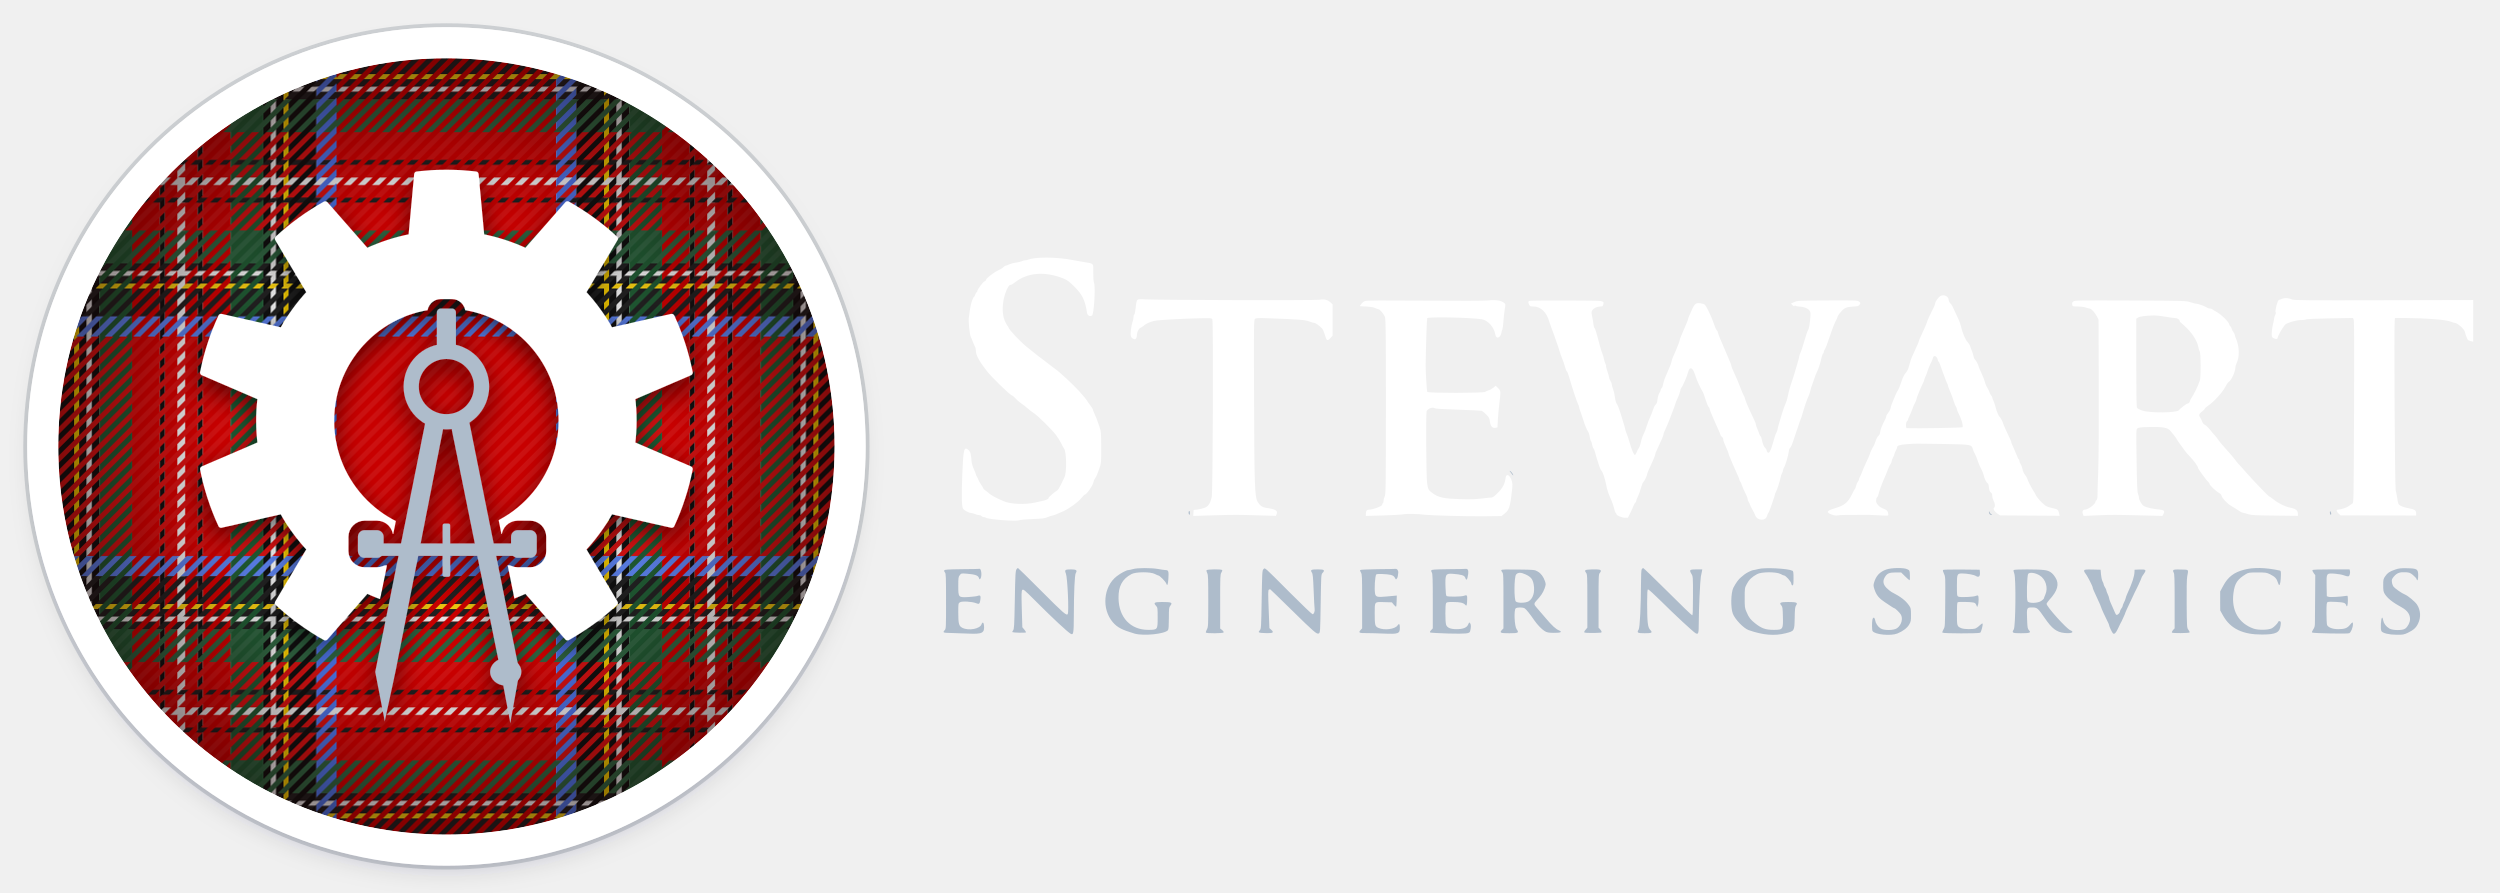
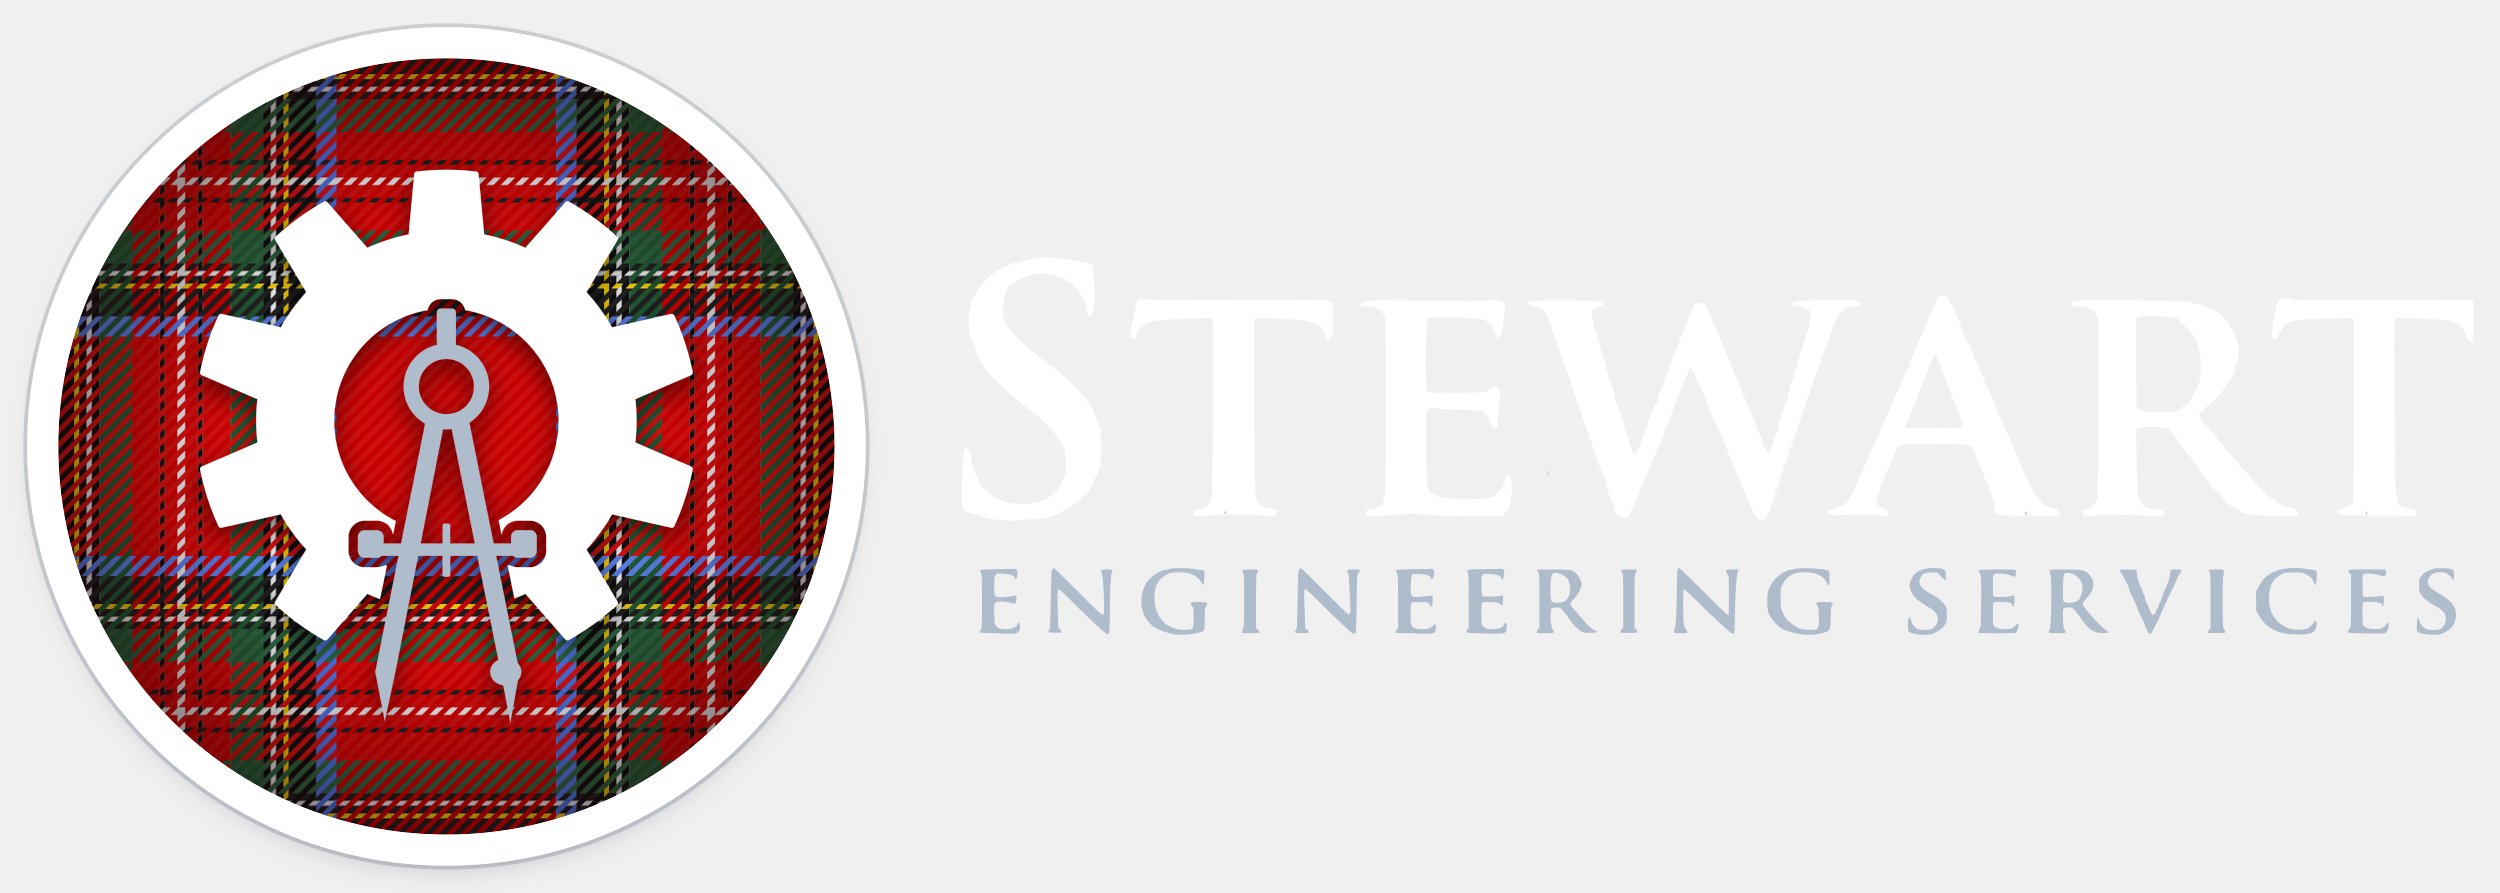
<svg xmlns="http://www.w3.org/2000/svg" viewBox="0 0 1288 460" width="1288" height="460">
  <defs>
    <pattern id="bd-tt-f" patternUnits="userSpaceOnUse" width="210" height="210" patternTransform="translate(173.4 173.4) scale(1.3)">
      <defs>
        <pattern id="bd-twill" width="4" height="4" patternUnits="userSpaceOnUse" patternTransform="rotate(45)">
          <rect width="2" height="4" fill="#fff" />
        </pattern>
        <mask id="bd-weft">
          <rect width="210" height="210" fill="url(#bd-twill)" />
        </mask>
      </defs>
      <g>
        <rect x="0" width="87" height="210" fill="#C80000" />
        <rect x="87" width="8" height="210" fill="#4A6FDB" />
        <rect x="95" width="11" height="210" fill="#101010" />
        <rect x="106" width="2" height="210" fill="#E8C000" />
        <rect x="108" width="3" height="210" fill="#101010" />
        <rect x="111" width="2" height="210" fill="#E0E0E0" />
        <rect x="113" width="3" height="210" fill="#101010" />
        <rect x="116" width="13" height="210" fill="#1E5631" />
        <rect x="129" width="11" height="210" fill="#C80000" />
        <rect x="140" width="2" height="210" fill="#101010" />
        <rect x="142" width="5" height="210" fill="#C80000" />
        <rect x="147" width="3" height="210" fill="#E0E0E0" />
        <rect x="150" width="5" height="210" fill="#C80000" />
        <rect x="155" width="2" height="210" fill="#101010" />
        <rect x="157" width="11" height="210" fill="#C80000" />
        <rect x="168" width="13" height="210" fill="#1E5631" />
        <rect x="181" width="3" height="210" fill="#101010" />
        <rect x="184" width="2" height="210" fill="#E0E0E0" />
        <rect x="186" width="3" height="210" fill="#101010" />
        <rect x="189" width="2" height="210" fill="#E8C000" />
        <rect x="191" width="11" height="210" fill="#101010" />
        <rect x="202" width="8" height="210" fill="#4A6FDB" />
      </g>
      <g mask="url(#bd-weft)" opacity="1">
        <g style="filter:none">
          <rect y="0" height="87" width="210" fill="#C80000" />
          <rect y="87" height="8" width="210" fill="#4A6FDB" />
          <rect y="95" height="11" width="210" fill="#101010" />
          <rect y="106" height="2" width="210" fill="#E8C000" />
          <rect y="108" height="3" width="210" fill="#101010" />
          <rect y="111" height="2" width="210" fill="#E0E0E0" />
          <rect y="113" height="3" width="210" fill="#101010" />
          <rect y="116" height="13" width="210" fill="#1E5631" />
          <rect y="129" height="11" width="210" fill="#C80000" />
          <rect y="140" height="2" width="210" fill="#101010" />
          <rect y="142" height="5" width="210" fill="#C80000" />
          <rect y="147" height="3" width="210" fill="#E0E0E0" />
          <rect y="150" height="5" width="210" fill="#C80000" />
          <rect y="155" height="2" width="210" fill="#101010" />
          <rect y="157" height="11" width="210" fill="#C80000" />
          <rect y="168" height="13" width="210" fill="#1E5631" />
          <rect y="181" height="3" width="210" fill="#101010" />
          <rect y="184" height="2" width="210" fill="#E0E0E0" />
          <rect y="186" height="3" width="210" fill="#101010" />
          <rect y="189" height="2" width="210" fill="#E8C000" />
          <rect y="191" height="11" width="210" fill="#101010" />
          <rect y="202" height="8" width="210" fill="#4A6FDB" />
        </g>
      </g>
      <rect width="210" height="210" fill="url(#bd-twill)" opacity=".07" />
    </pattern>
    <radialGradient id="bd-vig-f">
      <stop offset="58%" stop-color="#140000" stop-opacity="0" />
      <stop offset="100%" stop-color="#140000" stop-opacity=".4" />
    </radialGradient>
    <filter id="bd-sh-f" x="-25%" y="-25%" width="150%" height="150%">
      <feGaussianBlur in="SourceAlpha" stdDeviation="7" />
      <feOffset dy="5" result="b" />
      <feFlood flood-color="#000" flood-opacity=".55" />
      <feComposite in2="b" operator="in" />
      <feMerge>
        <feMergeNode />
        <feMergeNode in="SourceGraphic" />
      </feMerge>
    </filter>
    <filter id="bd-out-f" x="-20%" y="-20%" width="140%" height="140%">
      <feGaussianBlur in="SourceAlpha" stdDeviation="8" />
      <feOffset dy="6" result="b" />
      <feFlood flood-color="#0E2338" flood-opacity=".28" />
      <feComposite in2="b" operator="in" />
      <feMerge>
        <feMergeNode />
        <feMergeNode in="SourceGraphic" />
      </feMerge>
    </filter>
  </defs>
  <g filter="url(#bd-out-f)">
    <circle cx="230" cy="230" r="208.0" fill="#fff" />
  </g>
  <circle cx="230" cy="230" r="217" fill="none" stroke="#0E2338" stroke-opacity=".16" stroke-width="2" />
  <circle cx="230" cy="230" r="200" fill="url(#bd-tt-f)" />
  <circle cx="230" cy="230" r="200" fill="url(#bd-vig-f)" />
  <circle cx="230" cy="230" r="208.0" fill="none" stroke="#fff" stroke-width="16" />
  <g filter="url(#bd-sh-f)" transform="translate(101.6 89.4) scale(.98)">
    <defs>
      <mask id="ko-mr" maskUnits="userSpaceOnUse" x="-20" y="-20" width="320" height="340">
        <rect x="-20" y="-20" width="320" height="340" fill="#fff" />
        <g fill="#000" stroke="#000" stroke-width="10" stroke-linejoin="round">
          <rect x="126" y="71" width="10" height="24" rx="2" />
          <circle cx="131" cy="112" r="18.5" fill="none" stroke="#000" stroke-width="8" />
          <path d="M120.5 128H130.5L104.2 262 98.6 288 93.6 262Z" />
          <path d="M132.5 128H142.5L169.4 262 164.6 289 159.6 262Z" />
          <ellipse cx="162.2" cy="262" rx="8.2" ry="7.2" />
          <rect x="88" y="194.5" width="87" height="6.5" rx="1" />
          <rect x="84.5" y="187.5" width="13.5" height="14.5" rx="3.5" />
          <rect x="165" y="187.5" width="13.5" height="14.5" rx="3.5" />
          <rect x="129" y="184" width="4" height="28" rx="1" />
          <path d="M118 150H145L178 300H84Z" />
        </g>
      </mask>
    </defs>
    <path mask="url(#ko-mr)" fill="#FFFFFF" stroke="#FFFFFF" stroke-width="3" stroke-linejoin="round" fill-rule="evenodd" d="M149.46 33.24L146.45 0.42A130.5 130.5 0 0 0 115.55 0.42L112.54 33.24A98.5 98.5 0 0 0 89.06 40.87L89.06 40.87L67.33 16.08A130.5 130.5 0 0 0 42.33 34.25L59.20 62.57A98.5 98.5 0 0 0 44.68 82.55L44.68 82.55L12.54 75.26A130.5 130.5 0 0 0 2.99 104.65L33.28 117.65A98.5 98.5 0 0 0 33.28 142.35L33.28 142.35L2.99 155.35A130.5 130.5 0 0 0 12.54 184.74L44.68 177.45A98.5 98.5 0 0 0 59.20 197.43L59.20 197.43L42.33 225.75A130.5 130.5 0 0 0 67.33 243.92L89.06 219.13A98.5 98.5 0 0 0 112.54 226.76L112.54 226.76L115.55 259.58A130.5 130.5 0 0 0 146.45 259.58L149.46 226.76A98.5 98.5 0 0 0 172.94 219.13L172.94 219.13L194.67 243.92A130.5 130.5 0 0 0 219.67 225.75L202.80 197.43A98.5 98.5 0 0 0 217.32 177.45L217.32 177.45L249.46 184.74A130.5 130.5 0 0 0 259.01 155.35L228.72 142.35A98.5 98.5 0 0 0 228.72 117.65L228.72 117.65L259.01 104.65A130.5 130.5 0 0 0 249.46 75.26L217.32 82.55A98.5 98.5 0 0 0 202.80 62.57L202.80 62.57L219.67 34.25A130.5 130.5 0 0 0 194.67 16.08L172.94 40.87A98.5 98.5 0 0 0 149.46 33.24ZM191.50 130.00A60.5 60.5 0 1 0 70.50 130.00A60.5 60.5 0 1 0 191.50 130.00Z" />
    <g fill="#AEBCCB">
      <rect x="126" y="71" width="10" height="24" rx="2" />
      <circle cx="131" cy="112" r="18.5" fill="none" stroke="#AEBCCB" stroke-width="8" />
      <path d="M120.5 128H130.5L104.2 262 98.6 288 93.6 262Z" />
      <path d="M132.5 128H142.5L169.4 262 164.6 289 159.6 262Z" />
      <ellipse cx="162.2" cy="262" rx="8.2" ry="7.2" />
      <rect x="88" y="194.5" width="87" height="6.5" rx="1" />
      <rect x="84.5" y="187.5" width="13.5" height="14.5" rx="3.5" />
      <rect x="165" y="187.5" width="13.5" height="14.5" rx="3.5" />
      <rect x="129" y="184" width="4" height="28" rx="1" />
    </g>
  </g>
  <g transform="translate(486 132.7) scale(1.4) translate(-297 -74)">
    <g transform="translate(280 0) scale(.25)">
      <g transform="translate(0 1160) scale(.1 -.1)">
        <path fill="#FFFFFF" d="M2020 8630 c-30 -4 -68 -12 -83 -18 -16 -7 -39 -12 -51 -12 -13 0 -36 -6 -52 -14 -16 -8 -56 -17 -89 -21 -33 -4 -77 -16 -97 -26 -20 -10 -43 -19 -51 -19 -8 0 -22 -10 -33 -21 -10 -12 -43 -32 -72 -45 -63 -28 -182 -119 -182 -140 0 -8 -11 -19 -24 -25 -26 -12 -106 -120 -106 -144 0 -8 -4 -15 -9 -15 -5 0 -15 -16 -21 -35 -6 -19 -15 -35 -20 -35 -4 0 -17 -26 -28 -57 -18 -52 -28 -103 -47 -252 -7 -56 13 -249 30 -281 7 -14 21 -45 30 -70 9 -25 23 -57 31 -72 8 -14 14 -44 14 -66 0 -59 49 -149 159 -290 67 -87 324 -338 364 -357 20 -9 47 -32 61 -50 14 -18 49 -48 78 -68 29 -19 70 -51 92 -71 21 -20 63 -52 92 -71 64 -41 271 -245 335 -330 25 -33 58 -87 74 -120 16 -33 35 -67 41 -75 38 -47 43 -351 7 -425 -11 -22 -35 -72 -54 -111 -19 -39 -41 -75 -50 -80 -39 -22 -129 -100 -129 -111 0 -16 -30 -31 -82 -43 -24 -5 -74 -16 -113 -25 -152 -35 -367 -26 -470 20 -129 56 -198 95 -230 130 -5 5 -22 18 -37 28 -16 10 -28 22 -28 27 0 6 -15 32 -34 58 -18 27 -37 59 -41 73 -4 13 -14 33 -21 44 -8 11 -14 25 -14 32 0 7 -14 42 -30 77 -17 36 -32 86 -34 113 -7 107 -18 147 -45 170 -67 57 -77 17 -92 -363 -12 -324 -9 -469 12 -502 14 -23 90 -62 120 -62 11 0 36 -7 57 -16 20 -9 46 -16 58 -15 11 1 27 -5 34 -13 7 -9 22 -16 34 -16 12 0 26 -4 32 -9 27 -25 451 -58 489 -38 11 6 99 14 196 18 147 5 183 10 223 28 27 11 55 21 63 21 15 0 88 28 168 65 86 39 221 137 265 193 23 28 46 52 51 52 26 0 116 126 128 181 5 22 15 48 23 57 19 23 32 54 65 147 27 79 28 83 27 310 -1 213 -2 236 -24 300 -28 87 -56 158 -81 210 -10 22 -19 45 -19 52 0 6 -18 34 -40 62 -22 28 -40 53 -40 57 0 7 -67 90 -120 147 -94 103 -297 291 -350 325 -14 9 -41 30 -62 47 -20 16 -73 57 -117 90 -45 33 -104 78 -130 100 -27 22 -72 58 -100 80 -100 78 -281 269 -281 296 0 4 -6 14 -14 22 -8 8 -27 43 -42 78 -42 100 -40 256 6 394 33 97 57 135 87 135 8 0 33 15 56 34 183 146 445 168 717 57 52 -21 83 -44 156 -116 120 -118 162 -203 189 -387 6 -41 42 -61 74 -41 28 18 53 412 30 479 -9 25 -13 79 -12 157 2 138 14 126 -142 152 -55 9 -134 23 -175 31 -165 32 -401 43 -550 24z M15359 8075 c-30 -16 -79 -84 -79 -109 0 -9 -9 -34 -19 -54 -42 -80 -101 -209 -101 -220 0 -6 -18 -51 -40 -99 -75 -162 -80 -173 -80 -184 0 -6 -18 -50 -41 -97 -64 -139 -75 -164 -88 -212 -7 -25 -18 -63 -24 -85 -6 -22 -24 -54 -40 -72 -16 -17 -37 -55 -48 -85 -41 -119 -55 -154 -71 -178 -9 -14 -23 -41 -31 -60 -55 -128 -66 -159 -73 -194 -3 -21 -20 -53 -35 -71 -16 -18 -29 -40 -29 -50 0 -9 -6 -29 -14 -43 -43 -81 -76 -162 -76 -190 0 -17 -8 -39 -19 -49 -23 -22 -36 -47 -57 -109 -9 -27 -19 -51 -23 -54 -9 -8 -51 -96 -51 -108 0 -6 -24 -62 -54 -124 -29 -62 -59 -131 -66 -153 -7 -22 -19 -49 -26 -60 -8 -11 -14 -27 -14 -36 0 -9 -9 -27 -19 -41 -11 -13 -22 -41 -26 -61 -4 -21 -11 -40 -16 -42 -4 -3 -26 -43 -48 -88 -55 -113 -112 -158 -246 -197 -124 -36 -136 -61 -46 -94 35 -12 63 -16 89 -11 20 3 53 6 72 6 19 0 107 0 195 1 181 3 195 2 358 -7 114 -7 117 -7 117 13 0 41 -21 69 -64 83 -65 22 -116 73 -116 119 0 21 6 43 14 49 8 7 18 27 21 44 8 39 50 156 77 217 19 41 40 91 72 175 6 17 19 41 29 55 9 13 17 32 17 42 0 10 9 35 20 55 11 21 20 43 20 50 0 7 9 30 20 50 11 21 20 43 20 49 0 27 36 39 139 47 138 10 109 10 541 3 418 -7 414 -7 435 -77 6 -19 17 -45 25 -59 16 -28 35 -74 56 -139 8 -25 27 -67 43 -95 15 -28 31 -68 35 -89 9 -47 42 -113 60 -120 8 -3 15 -28 18 -62 4 -43 10 -59 26 -71 16 -11 22 -26 22 -50 0 -19 9 -52 20 -74 23 -45 26 -84 7 -102 -19 -17 5 -57 52 -89 l36 -24 438 -3 439 -3 -7 33 c-13 58 -20 64 -103 81 -46 10 -89 26 -103 38 -13 12 -35 31 -49 43 -30 27 -90 102 -90 113 0 5 -15 31 -33 58 -35 54 -82 147 -92 182 -3 12 -19 37 -34 57 -16 20 -31 54 -35 79 -4 23 -15 56 -26 72 -11 17 -20 40 -20 53 0 12 -4 22 -9 22 -5 0 -15 17 -21 38 -7 20 -30 74 -51 120 -22 45 -39 87 -39 94 0 11 -6 25 -79 180 -23 48 -41 92 -41 97 0 14 -40 90 -50 96 -15 9 -49 89 -60 140 -6 28 -20 69 -30 92 -11 24 -20 48 -20 54 0 6 -9 22 -20 36 -11 14 -20 32 -20 39 0 8 -13 35 -29 62 -17 26 -35 68 -40 94 -6 26 -29 84 -51 130 -22 46 -40 88 -40 95 0 18 -39 89 -55 103 -8 7 -17 28 -21 49 -3 20 -14 54 -23 76 -10 22 -21 52 -25 68 -3 15 -22 44 -40 65 -34 37 -76 139 -97 232 -5 25 -21 70 -35 100 -14 30 -34 73 -44 95 -42 95 -56 121 -77 142 -13 12 -23 32 -23 45 -1 55 -70 91 -121 63z m-55 -907 c9 -12 16 -30 16 -40 0 -10 4 -18 8 -18 4 0 14 -17 21 -37 7 -21 21 -62 32 -90 11 -29 29 -79 41 -110 11 -32 27 -70 34 -85 8 -14 14 -31 14 -38 0 -6 9 -30 19 -53 20 -43 54 -136 73 -197 5 -19 17 -44 24 -55 8 -11 14 -27 14 -37 0 -10 13 -41 28 -70 40 -76 67 -173 54 -195 -6 -9 -671 -20 -819 -14 -19 1 -17 85 2 101 8 7 15 18 15 24 0 6 7 25 16 41 9 17 29 65 45 107 15 43 35 88 43 100 7 13 17 37 21 53 3 17 12 44 19 60 7 17 23 55 35 85 13 30 31 72 42 92 10 20 19 43 19 50 1 7 9 31 20 53 11 22 19 45 20 50 0 14 59 156 69 169 5 6 12 26 16 44 8 38 36 43 59 10z M20390 8035 c-19 -8 -42 -17 -52 -20 -20 -8 -60 -164 -46 -181 5 -7 2 -23 -7 -40 -8 -16 -15 -37 -15 -46 0 -9 -6 -43 -14 -75 -23 -93 -29 -185 -14 -205 18 -24 78 -36 78 -15 0 27 65 145 110 198 23 28 163 69 234 69 34 0 66 4 72 9 5 6 158 13 352 16 l342 6 11 -28 c7 -19 9 -421 5 -1298 -6 -1462 -4 -1394 -30 -1409 -10 -6 -31 -21 -45 -32 -28 -23 -119 -54 -158 -54 -32 0 -30 -26 5 -58 l29 -27 556 -1 557 -1 0 33 c0 43 -24 59 -115 75 -38 6 -88 22 -110 34 -40 23 -40 24 -52 106 -7 46 -18 102 -24 124 -13 42 -26 2465 -14 2512 l5 23 179 0 c284 -2 579 -26 643 -54 21 -9 44 -16 52 -16 39 0 143 -89 152 -130 7 -33 32 -101 43 -118 4 -7 24 -17 45 -22 l36 -8 0 307 0 306 -1319 -3 c-1131 -3 -1323 -1 -1348 11 -44 22 -104 27 -143 12z M3538 8018 c-11 -9 -19 -41 -26 -113 -5 -56 -15 -101 -21 -103 -6 -2 -11 -19 -11 -38 0 -18 -7 -51 -15 -71 -8 -21 -19 -74 -24 -118 -11 -88 -1 -119 47 -136 25 -9 42 18 42 68 0 36 29 91 52 99 10 3 34 19 52 34 41 36 123 68 195 75 111 11 420 27 608 31 186 4 192 4 203 -16 16 -30 8 -2545 -9 -2615 -22 -96 -50 -138 -106 -159 -27 -10 -75 -21 -105 -25 l-55 -6 -3 -44 -3 -44 298 9 c335 9 335 9 673 -1 l245 -7 12 28 c21 47 -22 72 -151 89 -59 8 -98 35 -130 90 -42 71 -48 251 -52 1522 -4 1079 -3 1152 13 1169 16 15 35 16 213 10 440 -16 535 -24 589 -47 24 -10 54 -19 66 -19 22 0 78 -39 120 -84 12 -13 30 -54 40 -90 25 -91 38 -100 81 -53 l34 37 0 231 0 231 -29 27 c-43 40 -96 53 -165 40 -59 -11 -2393 -5 -2571 6 -66 5 -94 3 -107 -7z M8700 8009 c-45 -6 -420 -7 -926 -3 -622 5 -861 3 -885 -5 -19 -6 -44 -26 -57 -44 l-22 -32 97 -6 c63 -3 110 -11 130 -22 18 -9 38 -17 46 -17 22 0 83 -72 98 -116 12 -32 14 -261 14 -1324 -1 -1195 -2 -1287 -18 -1317 -9 -18 -17 -45 -17 -62 0 -16 -4 -33 -10 -36 -5 -3 -10 -14 -10 -24 0 -20 -134 -71 -187 -71 -38 0 -53 -16 -53 -58 l0 -35 258 7 c141 4 276 12 298 18 39 9 223 5 304 -7 78 -11 632 -26 875 -23 l261 3 50 40 c63 50 78 96 104 327 10 95 10 113 -5 158 -28 84 -79 106 -88 38 -10 -86 -43 -150 -114 -221 -45 -45 -75 -68 -92 -69 -14 0 -37 -3 -51 -4 -171 -22 -237 -25 -410 -20 -240 7 -321 24 -404 85 -68 50 -71 56 -85 156 -13 91 -19 1016 -7 1053 11 34 85 65 112 47 16 -11 102 -16 352 -24 181 -6 338 -14 348 -17 11 -4 40 -28 66 -54 40 -41 47 -53 53 -102 9 -70 38 -103 83 -94 l29 7 6 117 c4 64 14 171 22 237 22 175 21 185 -19 224 l-35 34 -39 -32 c-22 -17 -54 -34 -71 -37 -17 -4 -36 -13 -42 -20 -16 -20 -843 -21 -856 -1 -7 11 -24 305 -23 397 4 302 17 678 23 688 15 22 640 10 803 -16 91 -15 182 -117 199 -224 12 -75 76 -54 91 30 4 20 10 42 14 47 4 6 11 60 15 120 4 61 13 141 20 179 12 67 12 70 -9 88 -44 37 -128 50 -236 37z M9313 8003 c-26 -5 -28 -18 -10 -56 11 -24 18 -27 61 -27 109 0 198 -84 236 -225 5 -16 20 -59 33 -95 25 -64 32 -85 67 -185 9 -27 22 -66 30 -85 7 -19 18 -55 25 -80 7 -25 19 -61 28 -80 21 -50 37 -97 53 -155 8 -27 19 -51 24 -53 5 -2 19 -36 30 -75 42 -148 113 -363 131 -399 10 -20 19 -44 19 -53 0 -9 8 -37 19 -63 10 -26 28 -81 41 -122 22 -75 55 -152 76 -180 6 -8 14 -37 18 -64 3 -27 11 -55 17 -63 7 -7 16 -34 20 -60 5 -26 14 -50 20 -53 5 -4 16 -31 24 -61 13 -50 20 -76 62 -204 9 -27 22 -54 29 -60 18 -14 53 -116 69 -200 16 -86 38 -150 77 -234 16 -35 35 -89 41 -120 6 -31 17 -62 24 -69 7 -7 13 -17 13 -22 0 -17 82 -50 124 -50 l43 0 41 83 c22 45 43 92 46 104 4 11 13 27 21 33 8 7 15 20 15 29 0 9 7 30 16 46 20 39 41 97 60 165 8 30 21 60 28 65 15 11 56 97 56 116 0 6 9 33 21 58 12 25 29 64 39 86 10 22 27 61 39 88 11 26 21 54 21 63 0 8 8 32 19 52 17 35 26 54 80 175 11 26 21 54 21 62 0 13 13 44 61 150 10 22 27 65 38 95 11 30 34 90 51 134 16 43 30 82 30 87 0 5 13 36 29 69 16 33 32 78 36 100 4 22 12 46 18 53 22 23 87 173 101 232 17 70 53 74 83 8 12 -27 25 -61 29 -78 8 -35 81 -193 99 -215 7 -8 27 -61 44 -117 18 -56 39 -107 47 -114 8 -6 14 -18 14 -25 0 -7 9 -33 19 -56 10 -24 29 -68 41 -98 13 -30 40 -92 61 -137 22 -46 39 -88 39 -95 0 -7 9 -19 20 -26 11 -7 20 -23 20 -36 0 -22 15 -61 61 -163 10 -24 19 -47 19 -53 0 -5 9 -29 19 -52 10 -24 29 -68 41 -98 13 -30 40 -92 61 -137 22 -46 39 -89 39 -97 0 -8 4 -17 9 -21 5 -3 15 -22 21 -43 11 -36 36 -92 72 -163 10 -20 18 -45 18 -56 0 -10 6 -27 14 -38 7 -11 17 -31 21 -45 4 -14 20 -45 35 -70 15 -25 33 -63 41 -84 29 -81 154 -88 174 -9 3 15 12 35 19 43 7 8 23 47 36 85 12 39 31 93 41 120 11 28 19 56 19 64 0 7 7 25 15 39 19 34 61 165 70 217 4 22 13 50 21 62 8 12 14 30 14 40 0 10 6 27 13 38 20 30 67 184 71 235 3 24 10 49 18 55 14 11 30 47 60 140 11 33 23 69 27 80 5 11 21 58 36 105 14 46 31 93 36 103 6 10 18 48 28 85 25 90 69 219 91 262 9 19 20 53 24 75 4 22 14 54 21 70 7 17 23 62 35 100 13 39 27 77 32 85 23 40 55 136 74 220 8 36 19 67 24 68 6 2 10 11 10 21 0 9 6 26 14 37 15 22 34 71 96 255 21 63 50 136 64 162 14 25 26 50 26 56 0 22 64 104 101 128 31 20 54 26 124 31 78 4 88 7 103 30 15 23 15 25 -8 44 -23 18 -42 19 -464 17 -429 -2 -442 -3 -490 -24 l-49 -22 23 -23 c18 -18 24 -20 31 -9 5 8 9 9 9 3 0 -7 26 -13 68 -16 82 -5 146 -40 155 -85 8 -41 -13 -224 -29 -250 -15 -24 -40 -98 -74 -218 -12 -44 -31 -98 -41 -121 -10 -23 -19 -47 -19 -55 0 -8 -9 -45 -21 -84 -11 -38 -30 -101 -41 -140 -25 -84 -37 -123 -48 -150 -21 -57 -51 -167 -60 -220 -6 -33 -21 -82 -34 -110 -13 -27 -35 -88 -49 -135 -14 -47 -35 -116 -46 -155 -12 -38 -21 -77 -21 -85 0 -8 -7 -28 -16 -45 -16 -29 -21 -47 -62 -187 -25 -87 -48 -124 -68 -107 -8 6 -14 19 -14 29 0 10 -7 23 -16 31 -23 19 -40 58 -54 122 -6 31 -15 57 -20 57 -5 0 -14 17 -20 38 -7 20 -20 56 -31 79 -10 24 -19 49 -19 58 0 16 -17 55 -96 220 -29 61 -55 126 -59 145 -4 19 -15 49 -25 65 -9 17 -27 57 -39 90 -31 82 -67 167 -107 253 -19 40 -34 79 -34 87 0 8 -9 34 -19 57 -10 24 -29 68 -41 98 -13 30 -34 80 -47 110 -48 106 -93 219 -93 233 0 6 -6 18 -14 26 -14 15 -23 37 -60 141 -33 90 -95 216 -118 237 -10 9 -40 18 -68 21 -73 7 -84 -5 -159 -182 -12 -27 -21 -53 -21 -59 0 -6 -8 -29 -18 -51 -11 -23 -29 -66 -41 -96 -13 -30 -32 -74 -42 -98 -10 -23 -19 -48 -19 -55 0 -13 -31 -98 -60 -162 -10 -22 -27 -61 -39 -88 -11 -26 -21 -54 -21 -63 0 -15 -26 -86 -60 -159 -40 -89 -59 -142 -65 -182 -4 -23 -13 -47 -21 -54 -8 -6 -14 -18 -14 -27 0 -8 -9 -30 -21 -48 -11 -19 -23 -60 -26 -91 -4 -43 -12 -64 -29 -79 -13 -12 -30 -48 -39 -79 -10 -31 -30 -82 -45 -113 -15 -32 -36 -86 -46 -122 -10 -36 -30 -88 -45 -117 -15 -28 -33 -80 -39 -114 -7 -35 -21 -76 -32 -92 -12 -17 -27 -46 -34 -66 -7 -20 -18 -36 -25 -36 -15 0 -49 82 -79 190 -12 44 -31 99 -41 123 -10 23 -19 48 -19 55 0 6 -9 41 -20 77 -11 36 -34 111 -51 167 -16 56 -41 117 -53 136 -15 22 -25 56 -30 101 -4 37 -16 89 -26 117 -11 27 -20 60 -20 72 0 12 -9 36 -20 52 -11 17 -20 39 -20 51 0 12 -11 52 -25 89 -13 37 -22 72 -19 76 3 5 -2 21 -10 37 -8 15 -17 46 -21 67 -4 22 -15 60 -25 85 -17 43 -32 96 -81 280 -12 47 -27 88 -33 92 -5 3 -11 19 -13 35 -6 51 -13 97 -25 150 -9 45 -9 56 6 78 21 32 72 55 120 55 30 0 35 4 41 31 8 37 7 38 -42 50 -37 8 -996 10 -1040 2z M17312 7993 c-15 -13 -20 -25 -15 -45 5 -28 7 -28 82 -28 42 -1 94 -7 116 -15 22 -8 48 -15 58 -15 24 0 82 -63 110 -120 l22 -45 3 -945 c2 -598 -1 -1070 -8 -1285 -7 -187 -12 -356 -11 -377 0 -20 -6 -41 -14 -48 -8 -7 -15 -17 -15 -22 0 -37 -107 -118 -156 -118 -29 0 -43 -28 -31 -61 l12 -32 205 9 c216 9 244 9 680 -2 l275 -7 14 25 c25 48 13 62 -59 69 -103 10 -192 30 -227 51 -33 19 -73 89 -73 125 0 11 -6 36 -14 54 -11 26 -16 136 -21 491 -7 447 -7 456 12 473 17 14 48 18 184 21 189 4 264 -10 302 -57 12 -15 36 -43 52 -64 17 -20 36 -49 44 -63 7 -15 28 -45 45 -67 17 -22 45 -60 61 -85 17 -25 55 -70 85 -100 58 -58 120 -146 120 -168 0 -14 130 -191 156 -212 7 -7 14 -18 14 -24 0 -17 99 -111 137 -130 21 -10 35 -26 39 -44 8 -33 86 -116 134 -143 19 -11 47 -27 61 -37 79 -53 96 -63 119 -68 14 -2 50 -12 80 -22 46 -14 111 -17 393 -20 l337 -4 0 25 c0 56 -30 80 -119 97 -68 13 -171 63 -235 116 -30 24 -59 44 -63 44 -12 0 -226 221 -343 354 -52 59 -104 118 -116 129 -12 12 -34 40 -50 62 -16 21 -36 46 -44 55 -8 9 -37 42 -65 74 -27 32 -65 75 -84 95 -18 20 -43 52 -56 71 -12 19 -35 49 -51 65 -16 17 -48 54 -71 84 -24 30 -56 61 -73 69 -19 9 -33 27 -41 51 -7 20 -20 46 -29 59 -24 30 -16 54 31 88 21 16 39 34 39 41 0 6 24 27 54 47 76 50 209 197 246 271 16 33 39 66 50 73 41 25 100 155 100 220 0 11 6 33 14 49 50 101 46 258 -10 380 -7 17 -14 38 -14 46 0 8 -9 25 -19 39 -11 13 -23 36 -26 51 -4 14 -13 31 -21 38 -8 6 -14 15 -14 20 0 37 -124 158 -200 196 -19 10 -41 24 -48 31 -7 6 -25 12 -39 12 -15 0 -34 6 -42 13 -21 18 -127 57 -154 57 -12 0 -51 10 -87 22 -65 22 -71 22 -886 26 -780 3 -821 2 -842 -15z m1353 -223 c60 -11 125 -20 144 -20 35 0 71 -23 71 -46 0 -7 8 -17 17 -22 9 -5 51 -44 93 -86 85 -84 152 -197 165 -277 4 -24 12 -50 18 -58 19 -22 20 -398 2 -434 -8 -17 -15 -34 -15 -38 0 -16 -83 -184 -107 -215 -12 -17 -23 -37 -23 -45 0 -19 -20 -39 -38 -39 -13 0 -110 -75 -124 -96 -27 -41 -426 -45 -543 -5 -32 11 -65 28 -72 37 -10 14 -13 154 -13 666 l0 648 26 17 c26 17 111 28 235 31 30 1 104 -7 164 -18z" />
-         <path fill="#AEBCCB" d="M9028 5482 c9 -10 22 -27 29 -38 6 -10 12 -14 12 -8 1 15 -38 64 -50 64 -5 0 -1 -8 9 -18z M4290 4886 c0 -14 5 -28 10 -31 6 -4 10 7 10 24 0 17 -4 31 -10 31 -5 0 -10 -11 -10 -24z M16071 4895 c-1 -25 17 -45 39 -45 12 1 11 3 -3 11 -10 6 -22 20 -27 32 -8 21 -9 21 -9 2z M21090 4888 c0 -15 5 -30 10 -33 13 -8 13 25 0 45 -8 12 -10 9 -10 -12z M1761 4057 c-19 -24 -22 -64 -29 -479 -7 -369 -10 -409 -26 -427 -9 -10 -13 -22 -8 -25 14 -8 189 -12 197 -4 4 4 -6 23 -22 41 l-30 35 -8 267 c-6 234 -5 269 8 283 14 14 32 -1 180 -149 264 -265 488 -474 534 -498 38 -20 43 9 44 261 1 358 12 609 29 634 25 40 8 54 -67 54 -92 0 -101 -7 -79 -61 24 -59 47 -567 27 -597 -17 -27 -66 16 -395 347 -182 182 -333 331 -337 331 -3 0 -12 -6 -18 -13z M3470 4054 c-25 -7 -54 -14 -64 -14 -30 0 -115 -45 -176 -93 -195 -153 -222 -481 -55 -675 67 -77 136 -113 320 -167 132 -39 451 -5 492 51 9 13 13 62 13 175 0 141 2 159 20 182 39 49 23 57 -123 57 -111 0 -128 -11 -86 -56 23 -25 24 -32 24 -171 0 -183 0 -183 -141 -183 -258 0 -431 184 -435 465 -3 177 54 283 191 356 65 35 283 35 345 1 22 -12 45 -22 51 -22 18 0 103 -86 114 -115 17 -46 27 -26 33 72 7 106 1 123 -42 123 -14 0 -61 7 -104 15 -101 19 -315 19 -377 -1z M5392 4052 c-18 -18 -19 -43 -26 -448 -7 -417 -8 -430 -28 -451 -30 -32 -19 -38 88 -41 107 -4 127 8 80 50 l-26 23 -11 279 c-9 231 -9 280 3 287 7 5 16 8 20 6 3 -1 148 -141 321 -311 322 -316 362 -351 391 -340 24 9 24 14 31 459 6 388 7 411 25 430 42 45 28 55 -69 55 -98 0 -112 -7 -86 -47 14 -21 18 -67 26 -260 5 -130 11 -250 14 -267 8 -39 -9 -86 -30 -86 -9 0 -161 145 -338 323 -389 390 -360 364 -385 339z M10960 4051 c-6 -11 -10 -93 -10 -193 -1 -353 -17 -667 -35 -694 -30 -46 -16 -54 89 -54 107 0 121 8 81 50 -36 37 -44 109 -45 383 0 160 3 209 13 213 7 2 87 -70 182 -164 210 -209 483 -462 519 -482 40 -21 46 -5 46 145 0 195 20 633 31 690 6 28 13 62 16 78 l5 27 -86 0 c-101 0 -109 -7 -74 -66 23 -38 23 -45 23 -324 0 -220 -3 -285 -12 -285 -7 0 -170 156 -361 348 -192 191 -354 347 -360 347 -6 0 -16 -9 -22 -19z M12675 4055 c-27 -8 -59 -14 -70 -15 -21 0 -103 -40 -133 -65 -9 -7 -32 -26 -50 -41 -36 -29 -72 -78 -112 -153 -37 -71 -43 -296 -8 -384 32 -83 159 -215 233 -241 210 -74 381 -88 545 -46 129 34 128 31 132 223 2 134 6 166 20 186 30 42 10 51 -114 51 -119 0 -139 -10 -102 -51 16 -18 20 -41 22 -151 6 -204 3 -208 -136 -208 -117 0 -176 21 -268 93 -72 57 -94 84 -130 168 -27 60 -28 73 -28 209 0 143 0 146 31 205 32 63 78 106 153 146 65 35 283 35 345 1 22 -12 45 -22 52 -22 22 0 102 -89 105 -118 2 -16 9 -27 18 -27 12 0 15 18 15 104 0 82 -3 105 -15 111 -68 34 -411 51 -505 25z M14560 4048 c-96 -34 -151 -93 -180 -194 -11 -37 -10 -50 8 -103 28 -82 66 -128 154 -186 40 -26 85 -56 100 -66 15 -11 31 -19 35 -19 13 -1 78 -63 96 -92 37 -60 12 -155 -53 -203 -48 -35 -196 -37 -245 -3 -41 28 -71 73 -79 121 -8 45 -31 49 -40 6 -8 -43 -7 -151 2 -166 34 -54 269 -76 368 -36 80 34 142 80 171 131 25 43 28 56 27 144 0 88 -3 100 -27 135 -54 77 -121 129 -259 200 -15 8 -48 35 -73 59 -52 53 -60 104 -25 161 33 55 64 68 157 68 l82 0 58 -57 c32 -32 62 -58 66 -58 4 0 7 33 5 73 -3 71 -3 72 -38 89 -50 26 -233 23 -310 -4z M19830 4046 c-151 -39 -239 -106 -309 -236 l-46 -85 0 -140 1 -140 44 -79 c108 -190 290 -277 574 -275 204 1 257 28 271 136 6 45 4 54 -11 60 -11 4 -19 2 -22 -6 -8 -24 -65 -82 -96 -98 -52 -27 -199 -29 -269 -5 -222 79 -330 270 -296 526 19 142 57 200 184 277 37 22 50 24 171 24 123 0 134 -2 186 -28 69 -35 95 -62 111 -116 6 -23 17 -42 22 -42 12 0 23 66 24 148 1 57 -1 63 -21 67 -207 44 -379 48 -518 12z M22050 4047 c-83 -29 -111 -48 -146 -99 -27 -38 -29 -49 -29 -132 0 -76 4 -97 22 -126 41 -66 115 -125 252 -200 82 -46 121 -101 121 -172 0 -49 -32 -111 -71 -140 -39 -29 -186 -28 -234 2 -50 31 -82 74 -90 120 -4 22 -10 40 -15 40 -19 0 -28 -171 -11 -199 19 -30 112 -53 221 -53 98 -1 109 1 172 31 79 38 118 73 147 135 44 89 37 198 -17 279 -29 43 -135 131 -177 147 -42 16 -148 89 -169 117 -10 14 -21 44 -23 67 -4 36 0 46 31 83 44 51 88 66 171 61 55 -3 69 -9 108 -41 25 -21 49 -46 52 -57 13 -41 25 -18 25 50 0 95 -14 104 -165 107 -92 2 -120 -1 -175 -20z M952 4053 c-210 -3 -254 -6 -258 -18 -3 -8 1 -22 10 -30 14 -15 16 -64 16 -423 0 -403 0 -406 -22 -429 -30 -33 -19 -37 90 -39 53 -1 167 -5 253 -9 216 -10 249 7 237 125 -4 43 -23 49 -36 11 -24 -67 -191 -98 -282 -51 -51 26 -60 59 -60 227 0 130 0 133 25 149 30 19 176 11 238 -14 46 -18 53 -12 63 56 8 53 -3 67 -41 52 -15 -6 -76 -13 -135 -17 -149 -8 -150 -7 -150 166 0 117 2 131 22 156 21 27 23 28 99 22 125 -10 169 -25 182 -60 9 -28 11 -29 24 -12 25 35 12 155 -16 143 -4 -2 -120 -4 -259 -5z M7075 4053 c-137 -2 -253 -7 -258 -12 -5 -5 -1 -21 10 -37 17 -26 18 -56 18 -425 l0 -397 -25 -27 c-34 -37 -16 -45 95 -43 50 0 162 -3 250 -7 213 -9 235 -2 235 87 0 56 -12 67 -34 33 -36 -55 -195 -76 -282 -36 -50 23 -54 39 -54 222 0 167 -4 162 139 157 l114 -3 28 -35 c16 -18 31 -31 34 -28 4 3 7 41 8 84 l2 79 -30 -3 c-16 -1 -76 -7 -132 -12 -121 -12 -147 -5 -157 40 -14 71 -2 267 18 287 10 10 156 5 208 -7 38 -10 52 -19 65 -43 15 -29 16 -30 29 -12 8 10 14 26 14 36 0 9 3 30 6 46 6 31 -16 65 -39 61 -7 -2 -124 -4 -262 -5z M8112 4053 c-204 -3 -244 -6 -249 -18 -3 -9 1 -23 8 -32 11 -13 14 -94 14 -419 l0 -402 -25 -27 c-18 -20 -21 -28 -12 -34 7 -4 127 -11 266 -15 262 -6 310 -2 320 32 15 55 16 98 2 117 -14 19 -15 19 -30 -16 -19 -46 -75 -69 -169 -69 -94 0 -144 22 -157 69 -13 47 -13 287 0 312 9 17 22 19 104 19 101 0 152 -12 178 -41 21 -25 27 -11 29 74 2 69 -2 74 -45 59 -44 -16 -244 -18 -259 -3 -8 7 -13 58 -15 132 -6 187 2 201 106 194 129 -10 172 -23 184 -56 18 -52 31 -37 44 54 7 51 -6 79 -35 75 -9 -2 -125 -4 -259 -5z M4554 4037 c-2 -7 2 -27 11 -43 13 -24 15 -87 15 -409 0 -363 -1 -382 -20 -418 -11 -21 -18 -42 -15 -47 9 -15 252 -13 261 2 4 6 -5 21 -22 35 l-29 23 0 398 c0 366 1 400 18 425 10 15 15 32 12 37 -10 16 -225 13 -231 -3z M8895 4040 c-4 -6 1 -20 12 -32 17 -19 18 -45 18 -423 l0 -403 -24 -25 c-37 -40 -21 -47 110 -47 135 0 147 7 108 59 -32 43 -43 286 -13 308 22 16 102 17 131 0 20 -11 79 -84 146 -182 41 -60 107 -128 150 -154 33 -20 53 -24 134 -25 102 -1 131 12 76 36 -51 22 -99 66 -199 184 -54 64 -114 133 -131 152 -40 43 -41 62 -5 99 62 64 101 121 122 181 21 60 21 65 6 109 -23 67 -60 116 -109 143 -40 24 -51 25 -283 28 -178 3 -243 1 -249 -8z m358 -65 c77 -36 102 -68 117 -146 20 -113 -8 -208 -75 -249 -43 -26 -159 -29 -187 -3 -29 26 -27 359 3 397 27 34 72 34 142 1z M10132 4038 c-8 -8 -6 -17 8 -36 19 -24 20 -43 20 -418 l0 -392 -27 -32 c-21 -25 -23 -34 -13 -40 11 -7 175 -8 238 -1 19 2 14 22 -10 49 l-23 24 0 393 c0 360 1 395 18 412 21 24 22 39 1 47 -29 11 -199 7 -212 -6z M15395 4040 c-4 -6 3 -30 15 -55 21 -43 21 -53 18 -412 -3 -364 -3 -368 -26 -407 -13 -21 -19 -42 -15 -47 15 -14 538 -15 556 -1 16 14 42 113 35 134 -2 6 -20 -4 -39 -23 -18 -19 -47 -40 -62 -47 -38 -16 -170 -15 -210 2 -66 27 -67 31 -67 211 0 117 3 166 12 171 14 9 175 6 227 -3 25 -4 36 -13 46 -37 l13 -31 11 28 c14 35 14 134 1 142 -5 3 -18 1 -29 -4 -30 -17 -233 -26 -259 -12 -21 11 -22 18 -22 161 0 173 3 180 78 180 69 0 174 -19 199 -36 46 -29 69 -6 61 62 l-3 29 -267 3 c-177 1 -269 -1 -273 -8z M16435 4040 c-4 -6 1 -30 10 -53 26 -68 19 -780 -8 -821 -33 -49 -20 -56 105 -56 133 0 153 8 119 44 -21 22 -23 36 -28 165 -7 165 -4 171 68 171 81 0 88 -6 192 -157 107 -156 175 -207 289 -219 107 -11 155 12 86 41 -57 23 -348 348 -348 387 0 8 18 34 40 59 123 133 151 234 90 329 -46 72 -86 100 -162 110 -88 13 -445 13 -453 0z m380 -77 c92 -54 132 -186 86 -285 -11 -26 -21 -51 -21 -56 0 -5 -17 -21 -38 -36 -52 -36 -184 -39 -202 -5 -18 33 -9 381 10 404 22 26 102 16 165 -22z M17474 4035 c-4 -9 2 -26 13 -38 27 -30 113 -196 113 -218 0 -12 12 -39 76 -177 24 -51 44 -97 44 -102 0 -11 69 -164 100 -222 11 -20 20 -42 20 -49 0 -17 48 -117 59 -123 21 -13 43 10 72 73 16 36 34 73 39 81 6 8 15 26 21 40 6 14 20 43 30 66 11 23 19 44 19 48 0 3 27 64 61 134 33 70 70 147 81 172 12 25 25 52 30 60 4 8 15 31 24 50 8 19 22 49 30 67 8 17 14 34 14 37 0 3 14 26 32 51 41 58 32 67 -63 63 l-74 -3 -1 -30 c-2 -70 -35 -170 -109 -330 -8 -16 -17 -43 -21 -60 -4 -16 -15 -46 -26 -65 -10 -19 -18 -41 -18 -48 0 -8 -9 -25 -20 -39 -11 -14 -20 -33 -20 -43 0 -19 -30 -50 -49 -50 -6 0 -16 12 -22 28 -6 15 -19 45 -29 67 -10 22 -27 61 -39 88 -11 26 -21 55 -21 65 -1 9 -9 35 -20 57 -11 22 -20 47 -20 55 0 8 -9 29 -20 45 -11 17 -20 37 -20 45 0 8 -7 29 -17 45 -9 17 -19 62 -22 100 l-6 70 -118 3 c-100 2 -118 0 -123 -13z M18784 4035 c-4 -8 0 -23 7 -32 11 -13 14 -94 14 -419 l0 -402 -24 -25 c-12 -14 -20 -31 -16 -37 7 -12 248 -10 260 2 4 3 -4 21 -17 38 -23 32 -23 33 -26 378 -2 224 1 368 8 407 20 110 29 100 -93 103 -89 2 -108 0 -113 -13z M20834 4039 c-3 -6 4 -25 17 -42 l24 -32 -2 -310 c-1 -170 -2 -342 -3 -381 0 -60 -4 -77 -26 -109 -17 -26 -22 -40 -14 -45 18 -11 516 -21 544 -10 25 9 56 84 56 137 0 32 -10 29 -44 -13 -38 -48 -80 -64 -171 -64 -82 0 -145 23 -165 59 -6 11 -10 87 -10 175 0 139 2 156 18 165 11 6 63 6 131 2 115 -8 129 -13 144 -55 11 -28 22 13 22 77 0 67 -2 72 -20 68 -79 -14 -240 -23 -263 -15 l-27 9 -3 152 c-3 191 -5 188 119 180 49 -4 107 -14 131 -23 66 -24 80 -23 90 9 6 15 7 39 4 52 l-6 25 -270 0 c-184 0 -271 -3 -276 -11z" />
+         <g data-centered="1" transform="translate(529 0)">
+           <path fill="#AEBCCB" d="M9028 5482 c9 -10 22 -27 29 -38 6 -10 12 -14 12 -8 1 15 -38 64 -50 64 -5 0 -1 -8 9 -18z M4290 4886 c0 -14 5 -28 10 -31 6 -4 10 7 10 24 0 17 -4 31 -10 31 -5 0 -10 -11 -10 -24z M16071 4895 c-1 -25 17 -45 39 -45 12 1 11 3 -3 11 -10 6 -22 20 -27 32 -8 21 -9 21 -9 2z M21090 4888 c0 -15 5 -30 10 -33 13 -8 13 25 0 45 -8 12 -10 9 -10 -12z M1761 4057 c-19 -24 -22 -64 -29 -479 -7 -369 -10 -409 -26 -427 -9 -10 -13 -22 -8 -25 14 -8 189 -12 197 -4 4 4 -6 23 -22 41 l-30 35 -8 267 c-6 234 -5 269 8 283 14 14 32 -1 180 -149 264 -265 488 -474 534 -498 38 -20 43 9 44 261 1 358 12 609 29 634 25 40 8 54 -67 54 -92 0 -101 -7 -79 -61 24 -59 47 -567 27 -597 -17 -27 -66 16 -395 347 -182 182 -333 331 -337 331 -3 0 -12 -6 -18 -13z M3470 4054 c-25 -7 -54 -14 -64 -14 -30 0 -115 -45 -176 -93 -195 -153 -222 -481 -55 -675 67 -77 136 -113 320 -167 132 -39 451 -5 492 51 9 13 13 62 13 175 0 141 2 159 20 182 39 49 23 57 -123 57 -111 0 -128 -11 -86 -56 23 -25 24 -32 24 -171 0 -183 0 -183 -141 -183 -258 0 -431 184 -435 465 -3 177 54 283 191 356 65 35 283 35 345 1 22 -12 45 -22 51 -22 18 0 103 -86 114 -115 17 -46 27 -26 33 72 7 106 1 123 -42 123 -14 0 -61 7 -104 15 -101 19 -315 19 -377 -1z M5392 4052 c-18 -18 -19 -43 -26 -448 -7 -417 -8 -430 -28 -451 -30 -32 -19 -38 88 -41 107 -4 127 8 80 50 l-26 23 -11 279 c-9 231 -9 280 3 287 7 5 16 8 20 6 3 -1 148 -141 321 -311 322 -316 362 -351 391 -340 24 9 24 14 31 459 6 388 7 411 25 430 42 45 28 55 -69 55 -98 0 -112 -7 -86 -47 14 -21 18 -67 26 -260 5 -130 11 -250 14 -267 8 -39 -9 -86 -30 -86 -9 0 -161 145 -338 323 -389 390 -360 364 -385 339z M10960 4051 c-6 -11 -10 -93 -10 -193 -1 -353 -17 -667 -35 -694 -30 -46 -16 -54 89 -54 107 0 121 8 81 50 -36 37 -44 109 -45 383 0 160 3 209 13 213 7 2 87 -70 182 -164 210 -209 483 -462 519 -482 40 -21 46 -5 46 145 0 195 20 633 31 690 6 28 13 62 16 78 l5 27 -86 0 c-101 0 -109 -7 -74 -66 23 -38 23 -45 23 -324 0 -220 -3 -285 -12 -285 -7 0 -170 156 -361 348 -192 191 -354 347 -360 347 -6 0 -16 -9 -22 -19z M12675 4055 c-27 -8 -59 -14 -70 -15 -21 0 -103 -40 -133 -65 -9 -7 -32 -26 -50 -41 -36 -29 -72 -78 -112 -153 -37 -71 -43 -296 -8 -384 32 -83 159 -215 233 -241 210 -74 381 -88 545 -46 129 34 128 31 132 223 2 134 6 166 20 186 30 42 10 51 -114 51 -119 0 -139 -10 -102 -51 16 -18 20 -41 22 -151 6 -204 3 -208 -136 -208 -117 0 -176 21 -268 93 -72 57 -94 84 -130 168 -27 60 -28 73 -28 209 0 143 0 146 31 205 32 63 78 106 153 146 65 35 283 35 345 1 22 -12 45 -22 52 -22 22 0 102 -89 105 -118 2 -16 9 -27 18 -27 12 0 15 18 15 104 0 82 -3 105 -15 111 -68 34 -411 51 -505 25z M14560 4048 c-96 -34 -151 -93 -180 -194 -11 -37 -10 -50 8 -103 28 -82 66 -128 154 -186 40 -26 85 -56 100 -66 15 -11 31 -19 35 -19 13 -1 78 -63 96 -92 37 -60 12 -155 -53 -203 -48 -35 -196 -37 -245 -3 -41 28 -71 73 -79 121 -8 45 -31 49 -40 6 -8 -43 -7 -151 2 -166 34 -54 269 -76 368 -36 80 34 142 80 171 131 25 43 28 56 27 144 0 88 -3 100 -27 135 -54 77 -121 129 -259 200 -15 8 -48 35 -73 59 -52 53 -60 104 -25 161 33 55 64 68 157 68 l82 0 58 -57 c32 -32 62 -58 66 -58 4 0 7 33 5 73 -3 71 -3 72 -38 89 -50 26 -233 23 -310 -4z M19830 4046 c-151 -39 -239 -106 -309 -236 l-46 -85 0 -140 1 -140 44 -79 c108 -190 290 -277 574 -275 204 1 257 28 271 136 6 45 4 54 -11 60 -11 4 -19 2 -22 -6 -8 -24 -65 -82 -96 -98 -52 -27 -199 -29 -269 -5 -222 79 -330 270 -296 526 19 142 57 200 184 277 37 22 50 24 171 24 123 0 134 -2 186 -28 69 -35 95 -62 111 -116 6 -23 17 -42 22 -42 12 0 23 66 24 148 1 57 -1 63 -21 67 -207 44 -379 48 -518 12z M22050 4047 c-83 -29 -111 -48 -146 -99 -27 -38 -29 -49 -29 -132 0 -76 4 -97 22 -126 41 -66 115 -125 252 -200 82 -46 121 -101 121 -172 0 -49 -32 -111 -71 -140 -39 -29 -186 -28 -234 2 -50 31 -82 74 -90 120 -4 22 -10 40 -15 40 -19 0 -28 -171 -11 -199 19 -30 112 -53 221 -53 98 -1 109 1 172 31 79 38 118 73 147 135 44 89 37 198 -17 279 -29 43 -135 131 -177 147 -42 16 -148 89 -169 117 -10 14 -21 44 -23 67 -4 36 0 46 31 83 44 51 88 66 171 61 55 -3 69 -9 108 -41 25 -21 49 -46 52 -57 13 -41 25 -18 25 50 0 95 -14 104 -165 107 -92 2 -120 -1 -175 -20z M952 4053 c-210 -3 -254 -6 -258 -18 -3 -8 1 -22 10 -30 14 -15 16 -64 16 -423 0 -403 0 -406 -22 -429 -30 -33 -19 -37 90 -39 53 -1 167 -5 253 -9 216 -10 249 7 237 125 -4 43 -23 49 -36 11 -24 -67 -191 -98 -282 -51 -51 26 -60 59 -60 227 0 130 0 133 25 149 30 19 176 11 238 -14 46 -18 53 -12 63 56 8 53 -3 67 -41 52 -15 -6 -76 -13 -135 -17 -149 -8 -150 -7 -150 166 0 117 2 131 22 156 21 27 23 28 99 22 125 -10 169 -25 182 -60 9 -28 11 -29 24 -12 25 35 12 155 -16 143 -4 -2 -120 -4 -259 -5z M7075 4053 c-137 -2 -253 -7 -258 -12 -5 -5 -1 -21 10 -37 17 -26 18 -56 18 -425 l0 -397 -25 -27 c-34 -37 -16 -45 95 -43 50 0 162 -3 250 -7 213 -9 235 -2 235 87 0 56 -12 67 -34 33 -36 -55 -195 -76 -282 -36 -50 23 -54 39 -54 222 0 167 -4 162 139 157 l114 -3 28 -35 c16 -18 31 -31 34 -28 4 3 7 41 8 84 l2 79 -30 -3 c-16 -1 -76 -7 -132 -12 -121 -12 -147 -5 -157 40 -14 71 -2 267 18 287 10 10 156 5 208 -7 38 -10 52 -19 65 -43 15 -29 16 -30 29 -12 8 10 14 26 14 36 0 9 3 30 6 46 6 31 -16 65 -39 61 -7 -2 -124 -4 -262 -5z M8112 4053 c-204 -3 -244 -6 -249 -18 -3 -9 1 -23 8 -32 11 -13 14 -94 14 -419 l0 -402 -25 -27 c-18 -20 -21 -28 -12 -34 7 -4 127 -11 266 -15 262 -6 310 -2 320 32 15 55 16 98 2 117 -14 19 -15 19 -30 -16 -19 -46 -75 -69 -169 -69 -94 0 -144 22 -157 69 -13 47 -13 287 0 312 9 17 22 19 104 19 101 0 152 -12 178 -41 21 -25 27 -11 29 74 2 69 -2 74 -45 59 -44 -16 -244 -18 -259 -3 -8 7 -13 58 -15 132 -6 187 2 201 106 194 129 -10 172 -23 184 -56 18 -52 31 -37 44 54 7 51 -6 79 -35 75 -9 -2 -125 -4 -259 -5z M4554 4037 c-2 -7 2 -27 11 -43 13 -24 15 -87 15 -409 0 -363 -1 -382 -20 -418 -11 -21 -18 -42 -15 -47 9 -15 252 -13 261 2 4 6 -5 21 -22 35 l-29 23 0 398 c0 366 1 400 18 425 10 15 15 32 12 37 -10 16 -225 13 -231 -3z M8895 4040 c-4 -6 1 -20 12 -32 17 -19 18 -45 18 -423 l0 -403 -24 -25 c-37 -40 -21 -47 110 -47 135 0 147 7 108 59 -32 43 -43 286 -13 308 22 16 102 17 131 0 20 -11 79 -84 146 -182 41 -60 107 -128 150 -154 33 -20 53 -24 134 -25 102 -1 131 12 76 36 -51 22 -99 66 -199 184 -54 64 -114 133 -131 152 -40 43 -41 62 -5 99 62 64 101 121 122 181 21 60 21 65 6 109 -23 67 -60 116 -109 143 -40 24 -51 25 -283 28 -178 3 -243 1 -249 -8z m358 -65 c77 -36 102 -68 117 -146 20 -113 -8 -208 -75 -249 -43 -26 -159 -29 -187 -3 -29 26 -27 359 3 397 27 34 72 34 142 1z M10132 4038 c-8 -8 -6 -17 8 -36 19 -24 20 -43 20 -418 l0 -392 -27 -32 c-21 -25 -23 -34 -13 -40 11 -7 175 -8 238 -1 19 2 14 22 -10 49 l-23 24 0 393 c0 360 1 395 18 412 21 24 22 39 1 47 -29 11 -199 7 -212 -6z M15395 4040 c-4 -6 3 -30 15 -55 21 -43 21 -53 18 -412 -3 -364 -3 -368 -26 -407 -13 -21 -19 -42 -15 -47 15 -14 538 -15 556 -1 16 14 42 113 35 134 -2 6 -20 -4 -39 -23 -18 -19 -47 -40 -62 -47 -38 -16 -170 -15 -210 2 -66 27 -67 31 -67 211 0 117 3 166 12 171 14 9 175 6 227 -3 25 -4 36 -13 46 -37 l13 -31 11 28 c14 35 14 134 1 142 -5 3 -18 1 -29 -4 -30 -17 -233 -26 -259 -12 -21 11 -22 18 -22 161 0 173 3 180 78 180 69 0 174 -19 199 -36 46 -29 69 -6 61 62 l-3 29 -267 3 c-177 1 -269 -1 -273 -8z M16435 4040 c-4 -6 1 -30 10 -53 26 -68 19 -780 -8 -821 -33 -49 -20 -56 105 -56 133 0 153 8 119 44 -21 22 -23 36 -28 165 -7 165 -4 171 68 171 81 0 88 -6 192 -157 107 -156 175 -207 289 -219 107 -11 155 12 86 41 -57 23 -348 348 -348 387 0 8 18 34 40 59 123 133 151 234 90 329 -46 72 -86 100 -162 110 -88 13 -445 13 -453 0z m380 -77 c92 -54 132 -186 86 -285 -11 -26 -21 -51 -21 -56 0 -5 -17 -21 -38 -36 -52 -36 -184 -39 -202 -5 -18 33 -9 381 10 404 22 26 102 16 165 -22z M17474 4035 c-4 -9 2 -26 13 -38 27 -30 113 -196 113 -218 0 -12 12 -39 76 -177 24 -51 44 -97 44 -102 0 -11 69 -164 100 -222 11 -20 20 -42 20 -49 0 -17 48 -117 59 -123 21 -13 43 10 72 73 16 36 34 73 39 81 6 8 15 26 21 40 6 14 20 43 30 66 11 23 19 44 19 48 0 3 27 64 61 134 33 70 70 147 81 172 12 25 25 52 30 60 4 8 15 31 24 50 8 19 22 49 30 67 8 17 14 34 14 37 0 3 14 26 32 51 41 58 32 67 -63 63 l-74 -3 -1 -30 c-2 -70 -35 -170 -109 -330 -8 -16 -17 -43 -21 -60 -4 -16 -15 -46 -26 -65 -10 -19 -18 -41 -18 -48 0 -8 -9 -25 -20 -39 -11 -14 -20 -33 -20 -43 0 -19 -30 -50 -49 -50 -6 0 -16 12 -22 28 -6 15 -19 45 -29 67 -10 22 -27 61 -39 88 -11 26 -21 55 -21 65 -1 9 -9 35 -20 57 -11 22 -20 47 -20 55 0 8 -9 29 -20 45 -11 17 -20 37 -20 45 0 8 -7 29 -17 45 -9 17 -19 62 -22 100 l-6 70 -118 3 c-100 2 -118 0 -123 -13z M18784 4035 c-4 -8 0 -23 7 -32 11 -13 14 -94 14 -419 l0 -402 -24 -25 c-12 -14 -20 -31 -16 -37 7 -12 248 -10 260 2 4 3 -4 21 -17 38 -23 32 -23 33 -26 378 -2 224 1 368 8 407 20 110 29 100 -93 103 -89 2 -108 0 -113 -13z M20834 4039 c-3 -6 4 -25 17 -42 l24 -32 -2 -310 c-1 -170 -2 -342 -3 -381 0 -60 -4 -77 -26 -109 -17 -26 -22 -40 -14 -45 18 -11 516 -21 544 -10 25 9 56 84 56 137 0 32 -10 29 -44 -13 -38 -48 -80 -64 -171 -64 -82 0 -145 23 -165 59 -6 11 -10 87 -10 175 0 139 2 156 18 165 11 6 63 6 131 2 115 -8 129 -13 144 -55 11 -28 22 13 22 77 0 67 -2 72 -20 68 -79 -14 -240 -23 -263 -15 l-27 9 -3 152 c-3 191 -5 188 119 180 49 -4 107 -14 131 -23 66 -24 80 -23 90 9 6 15 7 39 4 52 l-6 25 -270 0 c-184 0 -271 -3 -276 -11z" />
+         </g>
      </g>
    </g>
  </g>
</svg>
